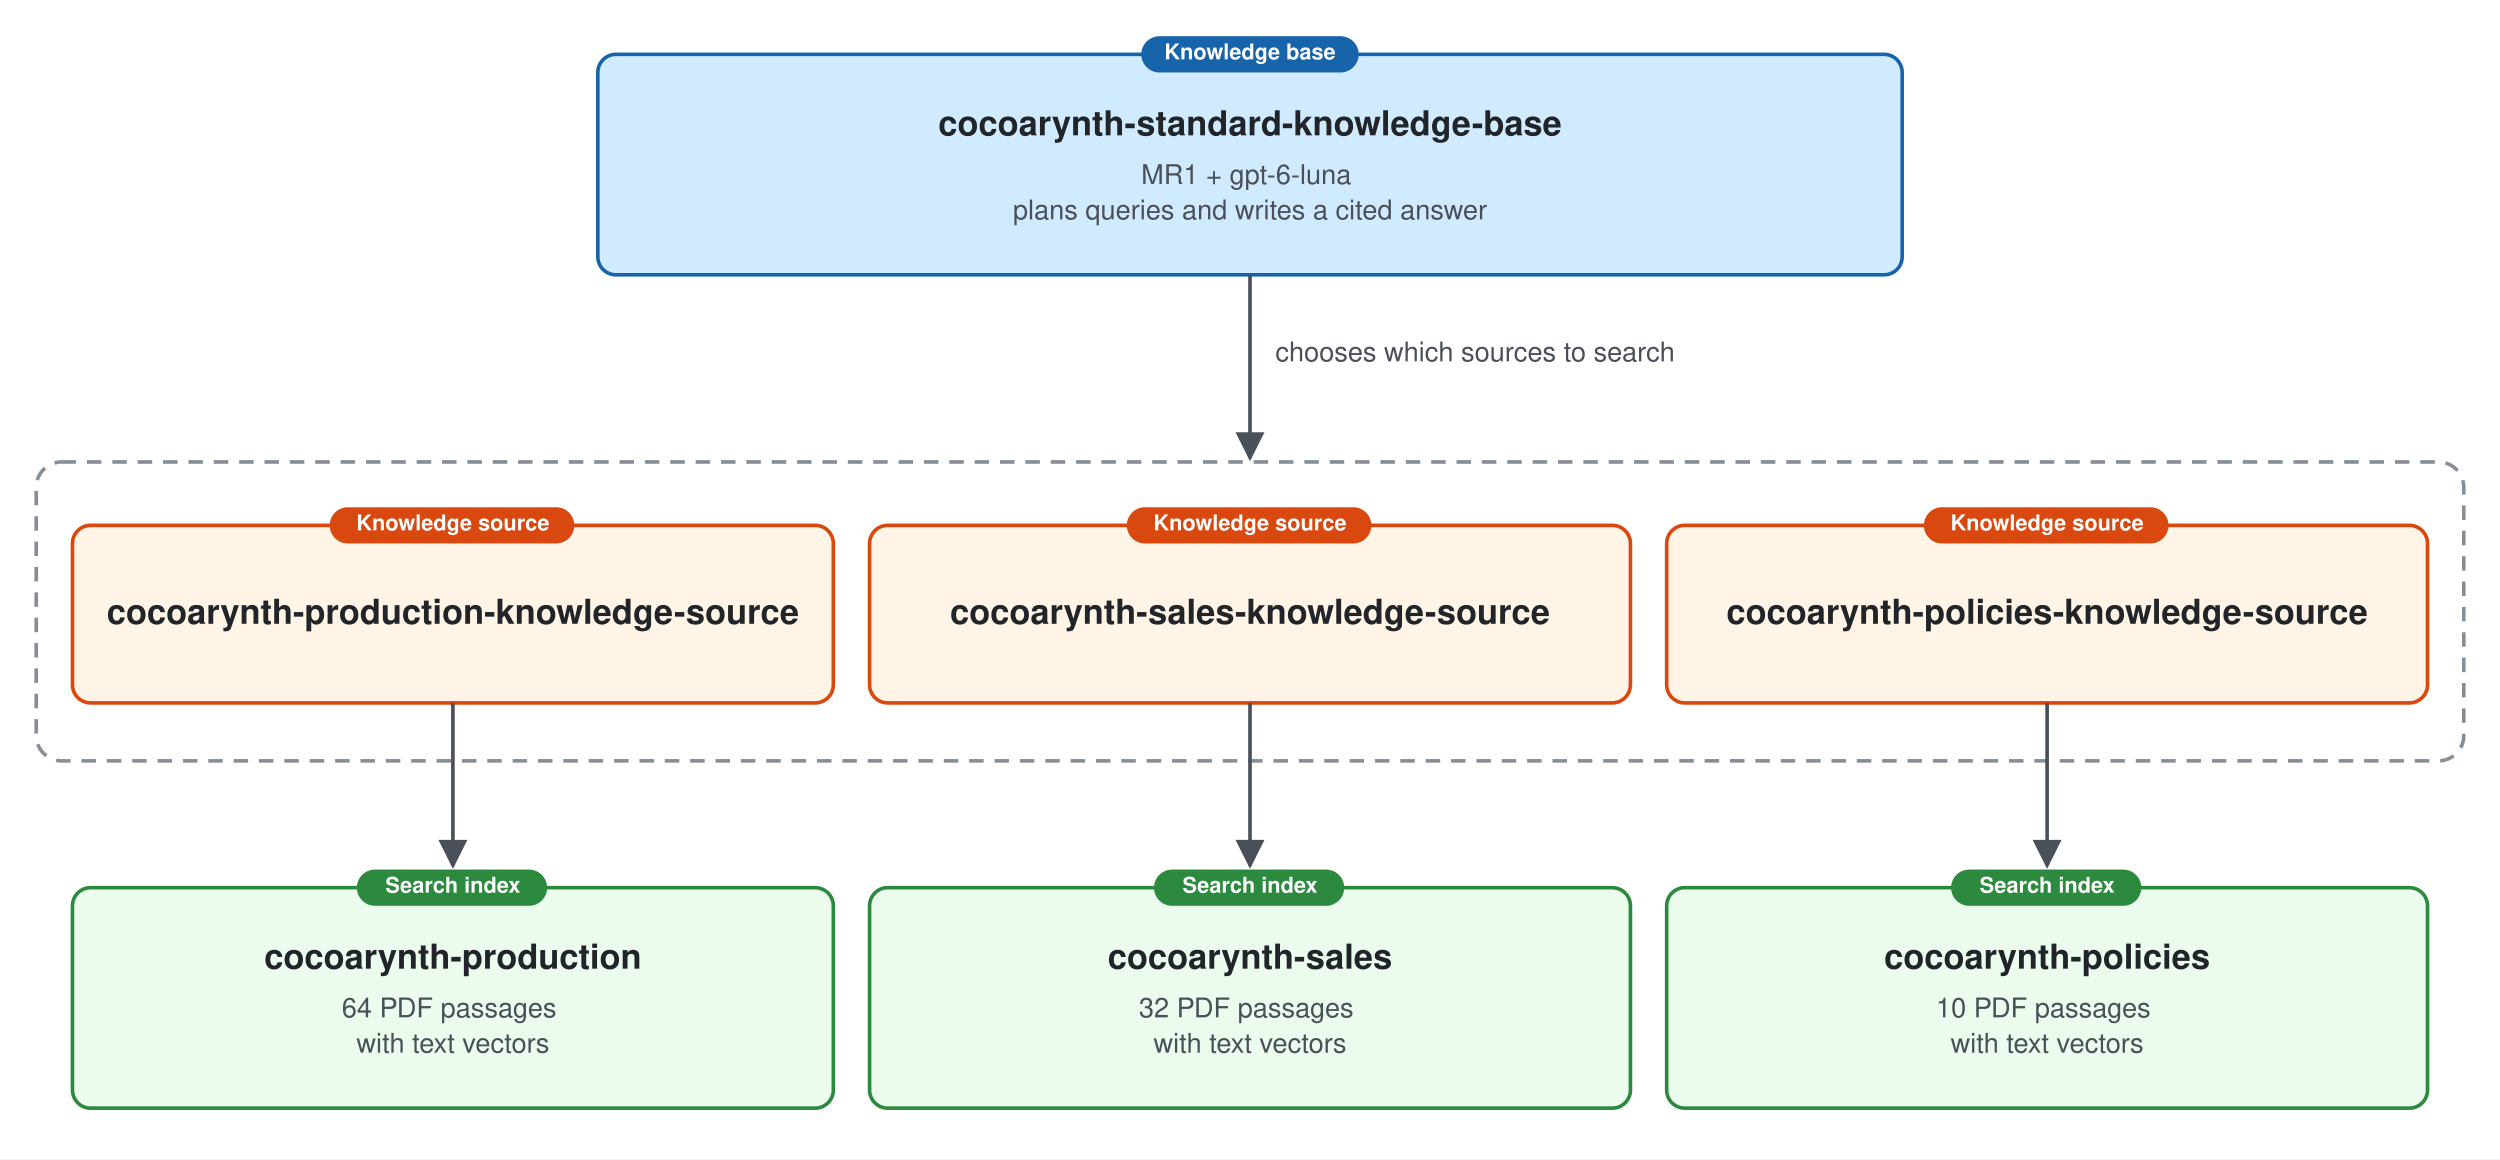
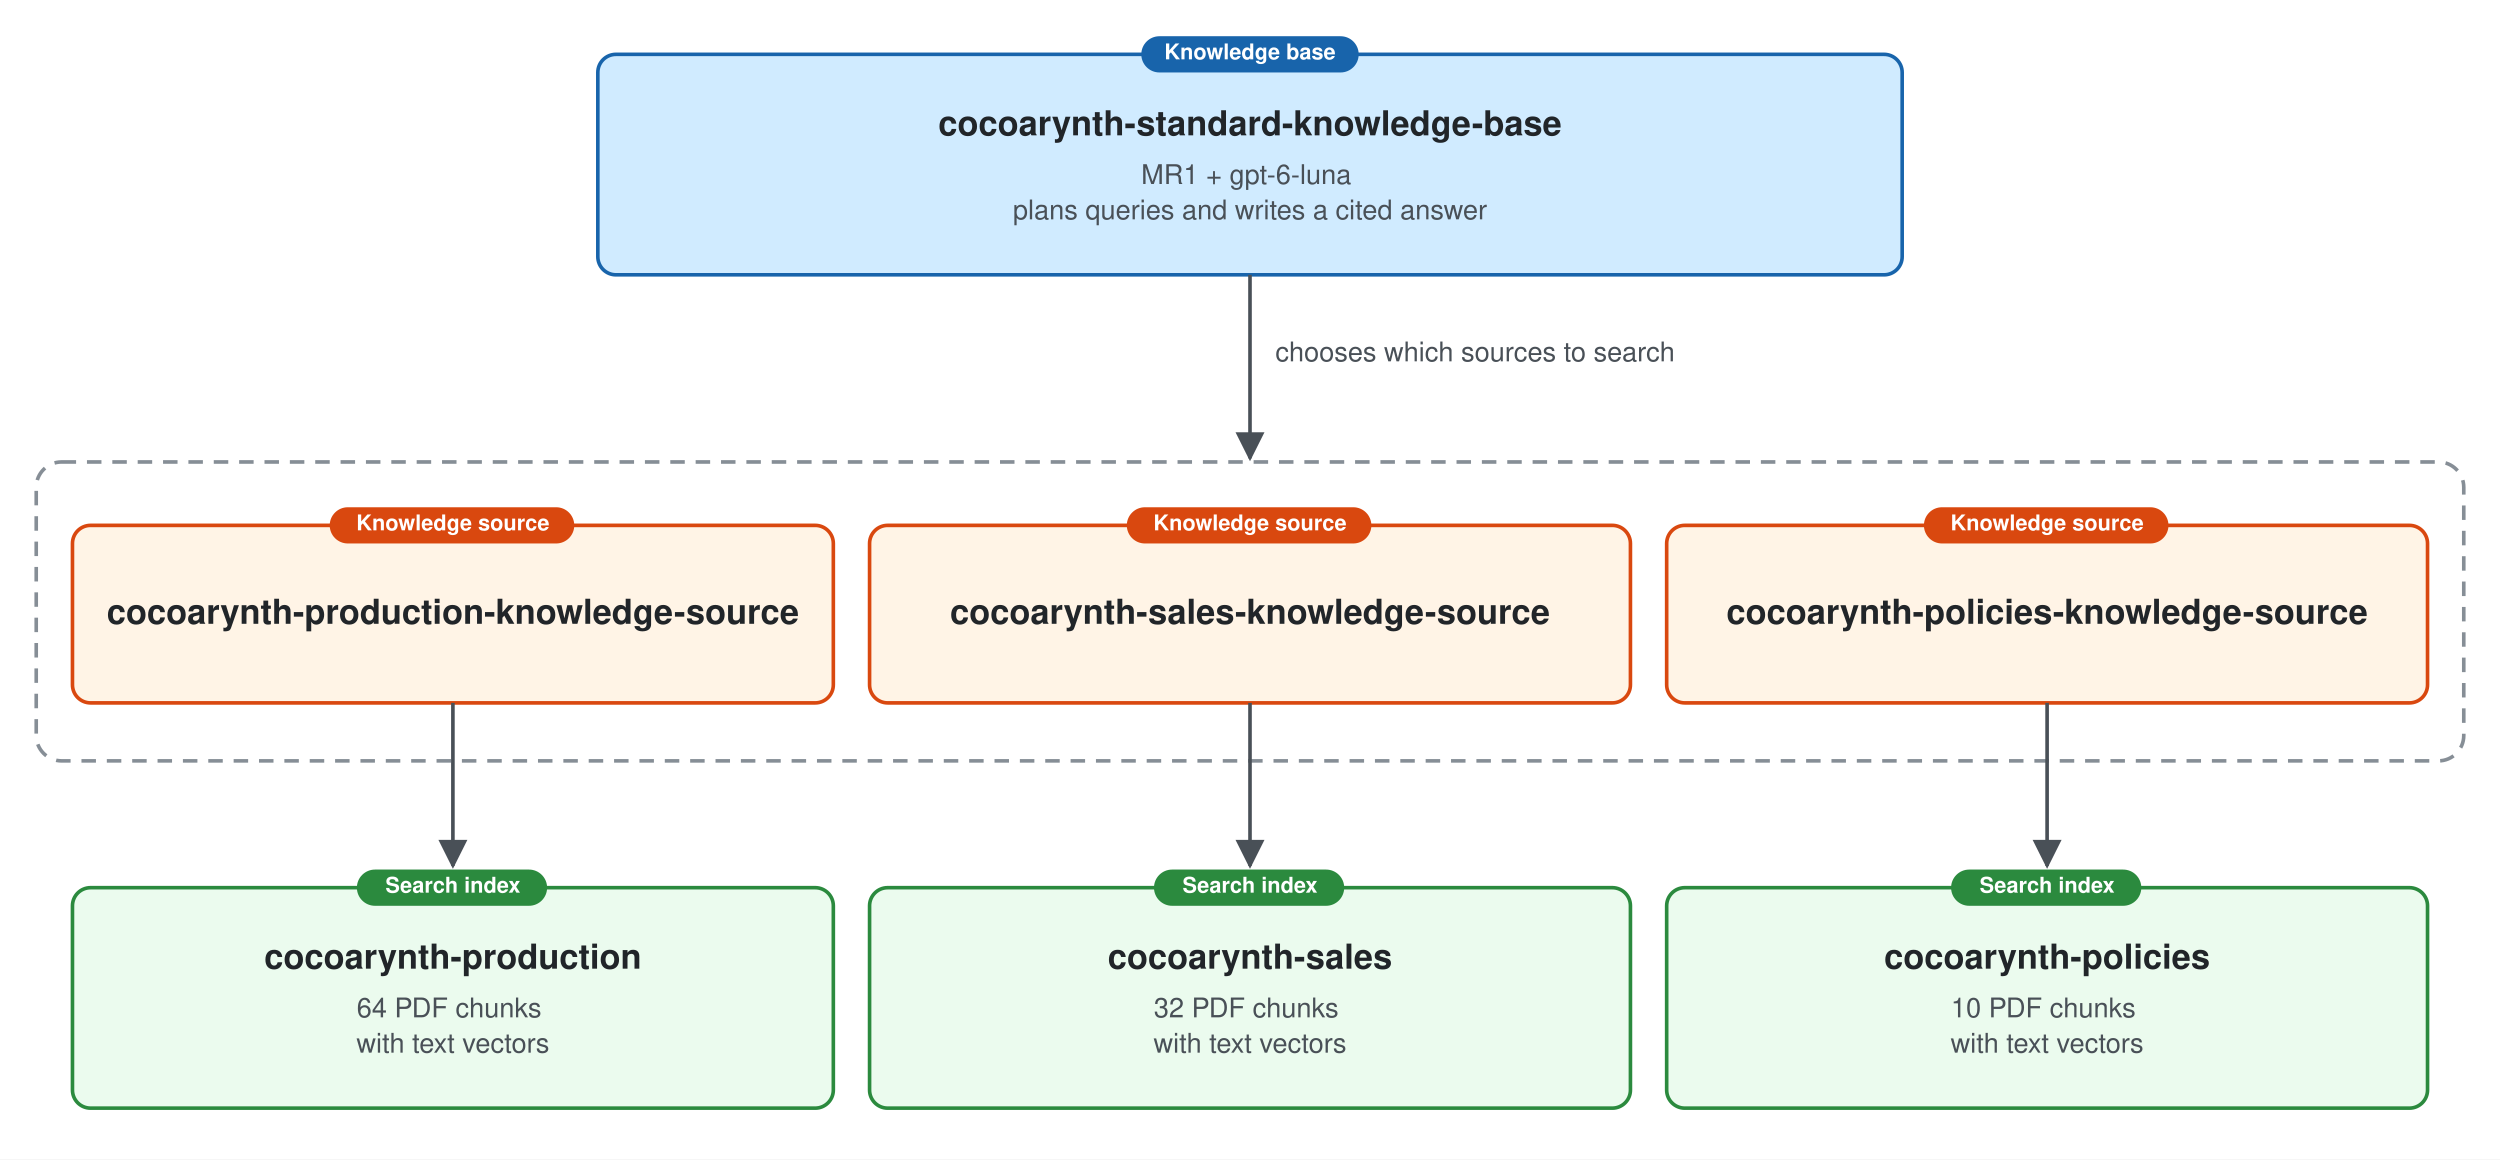
<svg xmlns="http://www.w3.org/2000/svg" viewBox="0 0 1380 640" width="1380" height="640" font-family="Segoe UI, Helvetica, Arial, sans-serif" role="img">
  <defs>
    <marker id="arrow" viewBox="0 0 10 10" refX="9" refY="5" markerWidth="8" markerHeight="8" orient="auto-start-reverse">
      <path d="M 0 0 L 10 5 L 0 10 z" fill="#495057" />
    </marker>
  </defs>
  <rect width="1380" height="640" fill="#ffffff" />
  <rect x="330" y="30" width="720" height="121.7" rx="10" fill="#d0ebff" stroke="#1864ab" stroke-width="2" />
  <text x="690.0" y="66.0" font-size="19" font-weight="600" fill="#212529" text-anchor="middle" dominant-baseline="hanging">
    <tspan x="690.0" dy="0">cocoarynth-standard-knowledge-base</tspan>
  </text>
  <text x="690.0" y="94.7" font-size="15" font-weight="normal" fill="#495057" text-anchor="middle" dominant-baseline="hanging">
    <tspan x="690.0" dy="0">MR1 + gpt-6-luna</tspan>
    <tspan x="690.0" dy="19.5">plans queries and writes a cited answer</tspan>
  </text>
  <rect x="630" y="20.0" width="120" height="20" rx="10.0" fill="#1864ab" />
  <text x="690" y="30" font-size="12" font-weight="600" fill="#ffffff" text-anchor="middle" dominant-baseline="central">Knowledge base</text>
  <rect x="20" y="255" width="1340" height="165" rx="14" fill="none" stroke="#868e96" stroke-width="2" stroke-dasharray="8 6" />
  <rect x="40" y="290" width="420" height="98" rx="10" fill="#fff4e6" stroke="#d9480f" stroke-width="2" />
  <text x="250.0" y="335.65" font-size="19" font-weight="600" fill="#212529" text-anchor="middle" dominant-baseline="hanging">
    <tspan x="250.0" dy="0">cocoarynth-production-knowledge-source</tspan>
  </text>
  <rect x="182" y="280.0" width="135" height="20" rx="10.0" fill="#d9480f" />
  <text x="250" y="290" font-size="12" font-weight="600" fill="#ffffff" text-anchor="middle" dominant-baseline="central">Knowledge source</text>
  <rect x="40" y="490" width="420" height="121.7" rx="10" fill="#ebfbee" stroke="#2b8a3e" stroke-width="2" />
  <text x="250.0" y="526.0" font-size="19" font-weight="600" fill="#212529" text-anchor="middle" dominant-baseline="hanging">
    <tspan x="250.0" dy="0">cocoarynth-production</tspan>
  </text>
  <text x="250.0" y="554.7" font-size="15" font-weight="normal" fill="#495057" text-anchor="middle" dominant-baseline="hanging">
-     <tspan x="250.0" dy="0">64 PDF passages</tspan>
+     <tspan x="250.0" dy="0">64 PDF chunks</tspan>
    <tspan x="250.0" dy="19.5">with text vectors</tspan>
  </text>
  <rect x="197" y="480.0" width="105" height="20" rx="10.0" fill="#2b8a3e" />
  <text x="250" y="490" font-size="12" font-weight="600" fill="#ffffff" text-anchor="middle" dominant-baseline="central">Search index</text>
  <path d="M 250.0 388 L 250.0 478.0" fill="none" stroke="#495057" stroke-width="2" marker-end="url(#arrow)" />
  <rect x="480" y="290" width="420" height="98" rx="10" fill="#fff4e6" stroke="#d9480f" stroke-width="2" />
  <text x="690.0" y="335.65" font-size="19" font-weight="600" fill="#212529" text-anchor="middle" dominant-baseline="hanging">
    <tspan x="690.0" dy="0">cocoarynth-sales-knowledge-source</tspan>
  </text>
  <rect x="622" y="280.0" width="135" height="20" rx="10.0" fill="#d9480f" />
  <text x="690" y="290" font-size="12" font-weight="600" fill="#ffffff" text-anchor="middle" dominant-baseline="central">Knowledge source</text>
  <rect x="480" y="490" width="420" height="121.7" rx="10" fill="#ebfbee" stroke="#2b8a3e" stroke-width="2" />
  <text x="690.0" y="526.0" font-size="19" font-weight="600" fill="#212529" text-anchor="middle" dominant-baseline="hanging">
    <tspan x="690.0" dy="0">cocoarynth-sales</tspan>
  </text>
  <text x="690.0" y="554.7" font-size="15" font-weight="normal" fill="#495057" text-anchor="middle" dominant-baseline="hanging">
-     <tspan x="690.0" dy="0">32 PDF passages</tspan>
+     <tspan x="690.0" dy="0">32 PDF chunks</tspan>
    <tspan x="690.0" dy="19.5">with text vectors</tspan>
  </text>
  <rect x="637" y="480.0" width="105" height="20" rx="10.0" fill="#2b8a3e" />
  <text x="690" y="490" font-size="12" font-weight="600" fill="#ffffff" text-anchor="middle" dominant-baseline="central">Search index</text>
  <path d="M 690.0 388 L 690.0 478.0" fill="none" stroke="#495057" stroke-width="2" marker-end="url(#arrow)" />
  <rect x="920" y="290" width="420" height="98" rx="10" fill="#fff4e6" stroke="#d9480f" stroke-width="2" />
  <text x="1130.0" y="335.65" font-size="19" font-weight="600" fill="#212529" text-anchor="middle" dominant-baseline="hanging">
    <tspan x="1130.0" dy="0">cocoarynth-policies-knowledge-source</tspan>
  </text>
  <rect x="1062" y="280.0" width="135" height="20" rx="10.0" fill="#d9480f" />
  <text x="1130" y="290" font-size="12" font-weight="600" fill="#ffffff" text-anchor="middle" dominant-baseline="central">Knowledge source</text>
  <rect x="920" y="490" width="420" height="121.7" rx="10" fill="#ebfbee" stroke="#2b8a3e" stroke-width="2" />
  <text x="1130.0" y="526.0" font-size="19" font-weight="600" fill="#212529" text-anchor="middle" dominant-baseline="hanging">
    <tspan x="1130.0" dy="0">cocoarynth-policies</tspan>
  </text>
  <text x="1130.0" y="554.7" font-size="15" font-weight="normal" fill="#495057" text-anchor="middle" dominant-baseline="hanging">
-     <tspan x="1130.0" dy="0">10 PDF passages</tspan>
+     <tspan x="1130.0" dy="0">10 PDF chunks</tspan>
    <tspan x="1130.0" dy="19.5">with text vectors</tspan>
  </text>
  <rect x="1077" y="480.0" width="105" height="20" rx="10.0" fill="#2b8a3e" />
  <text x="1130" y="490" font-size="12" font-weight="600" fill="#ffffff" text-anchor="middle" dominant-baseline="central">Search index</text>
  <path d="M 1130.0 388 L 1130.0 478.0" fill="none" stroke="#495057" stroke-width="2" marker-end="url(#arrow)" />
  <path d="M 690.0 151.7 L 690.0 253" fill="none" stroke="#495057" stroke-width="2" marker-end="url(#arrow)" />
  <text x="704.0" y="192.6" font-size="15" font-weight="normal" fill="#495057" text-anchor="start" dominant-baseline="hanging">
    <tspan x="704.0" dy="0">chooses which sources to search</tspan>
  </text>
</svg>
